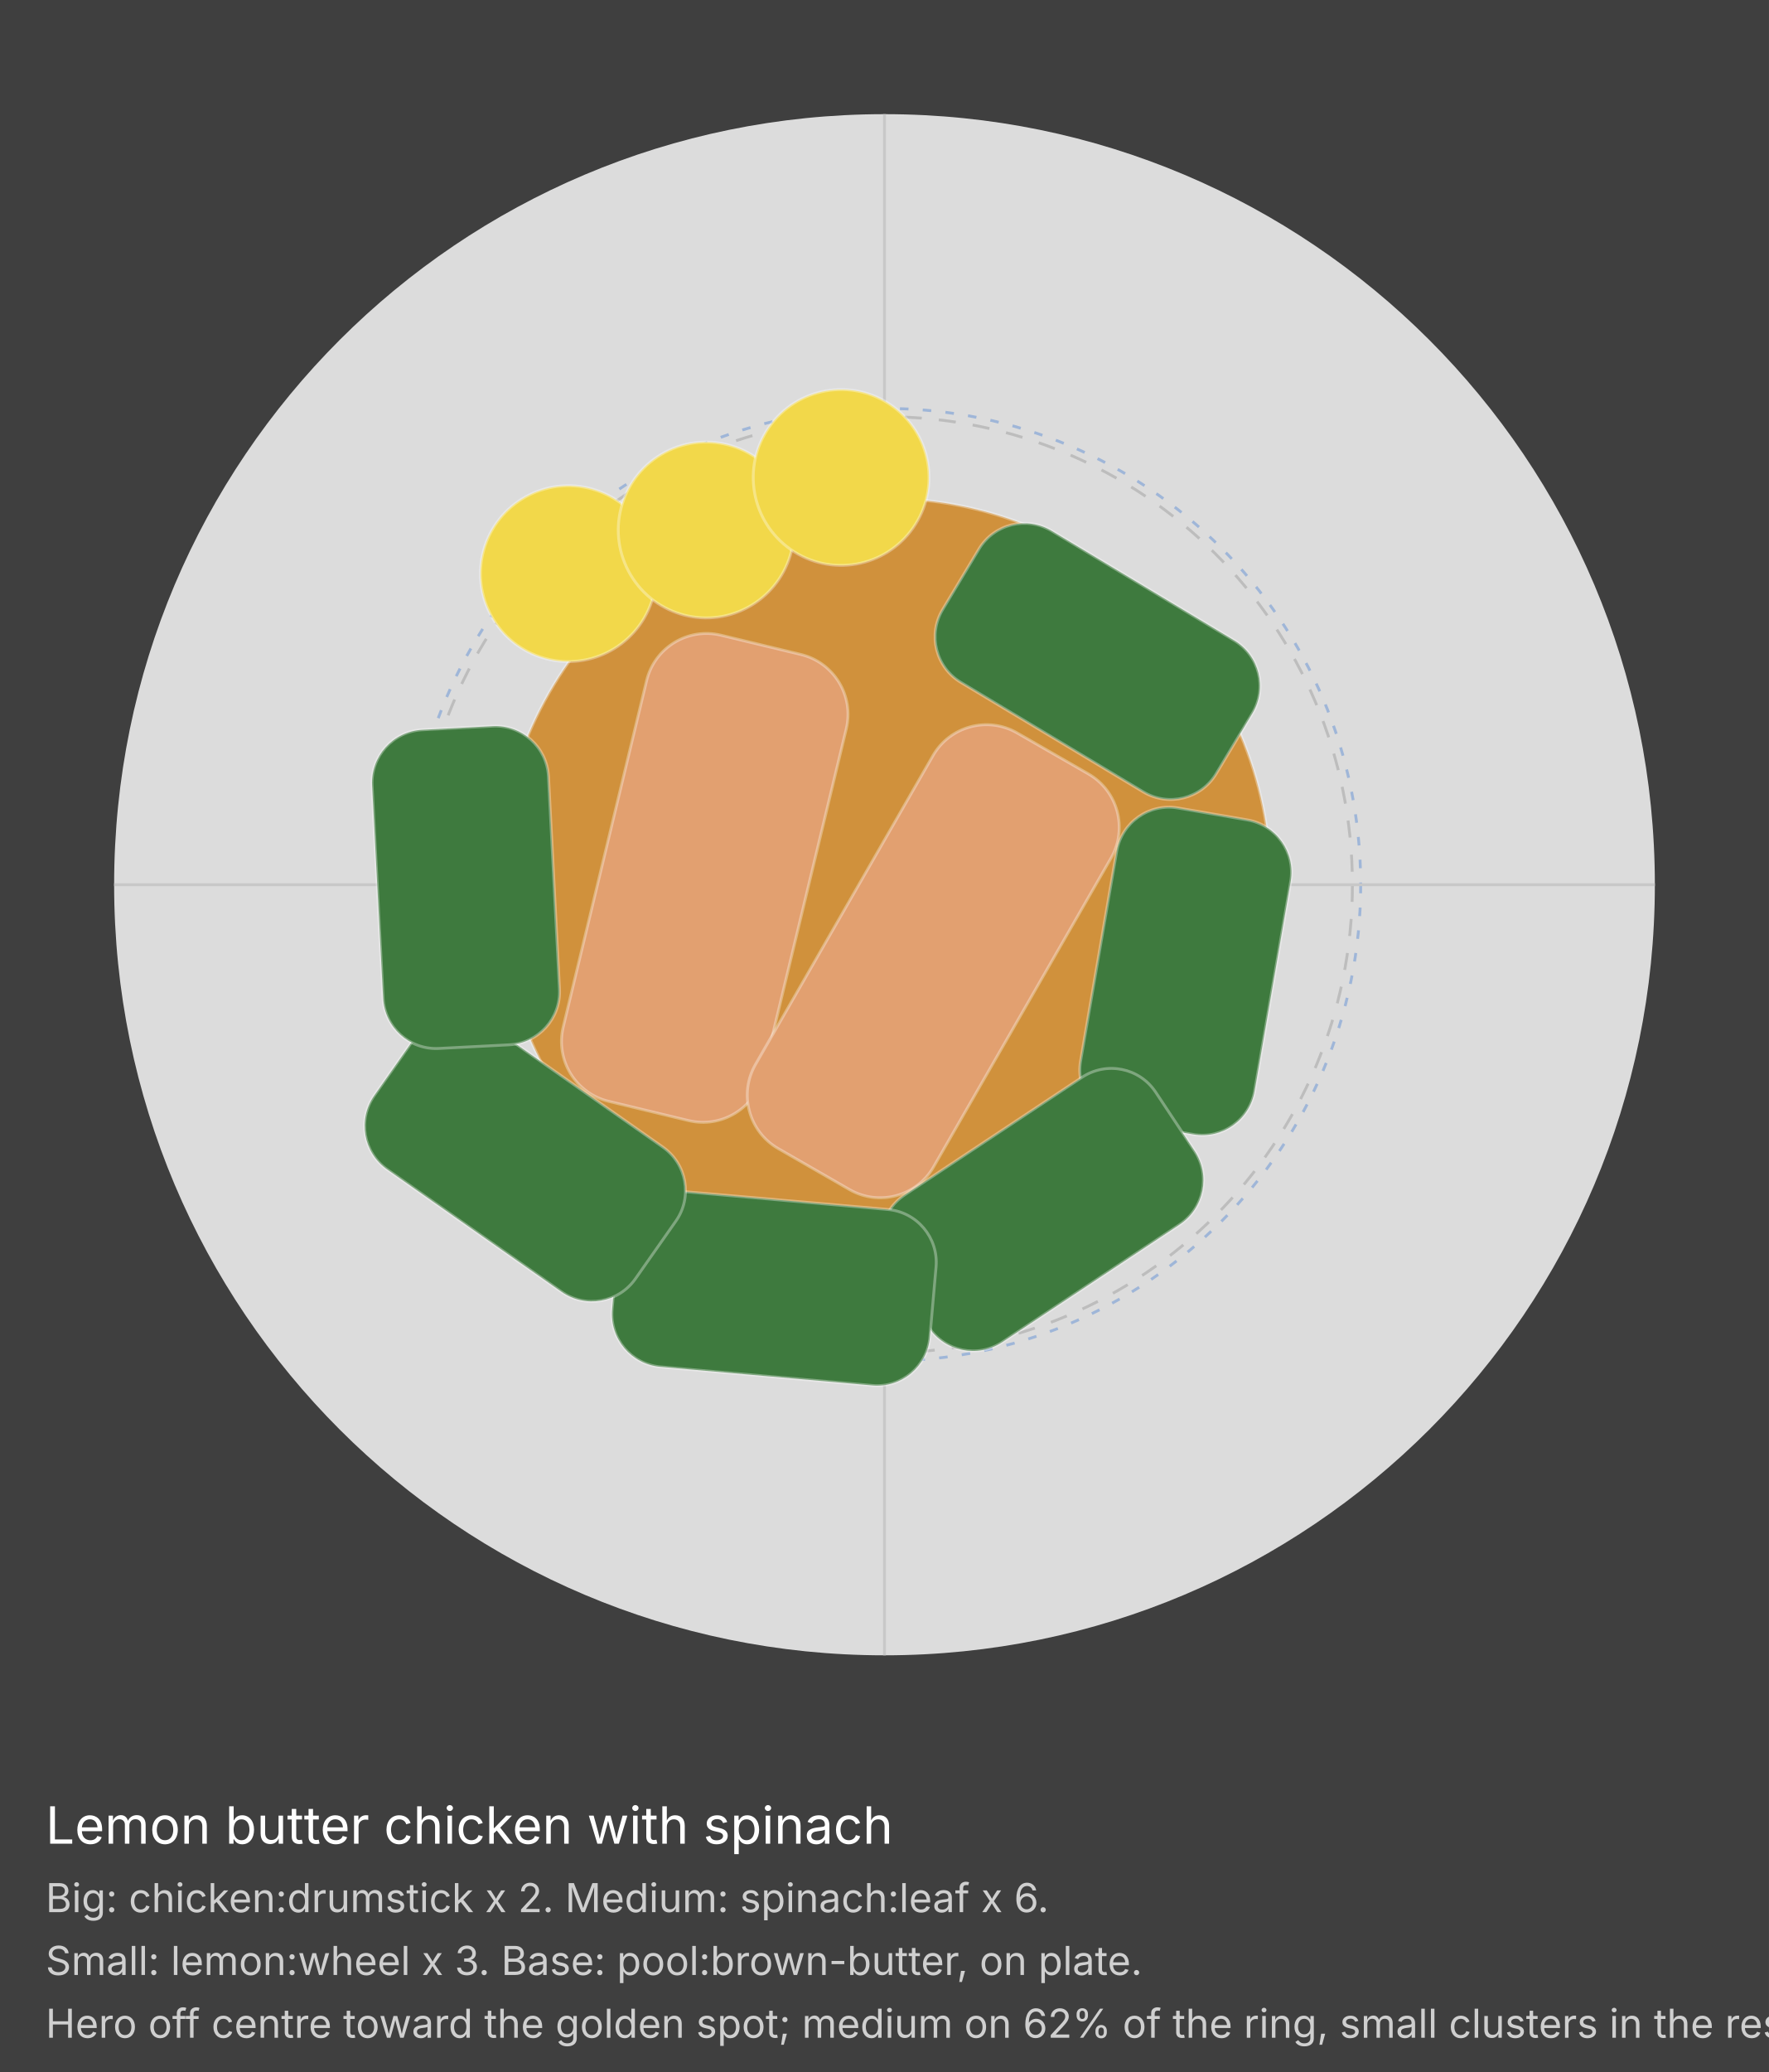
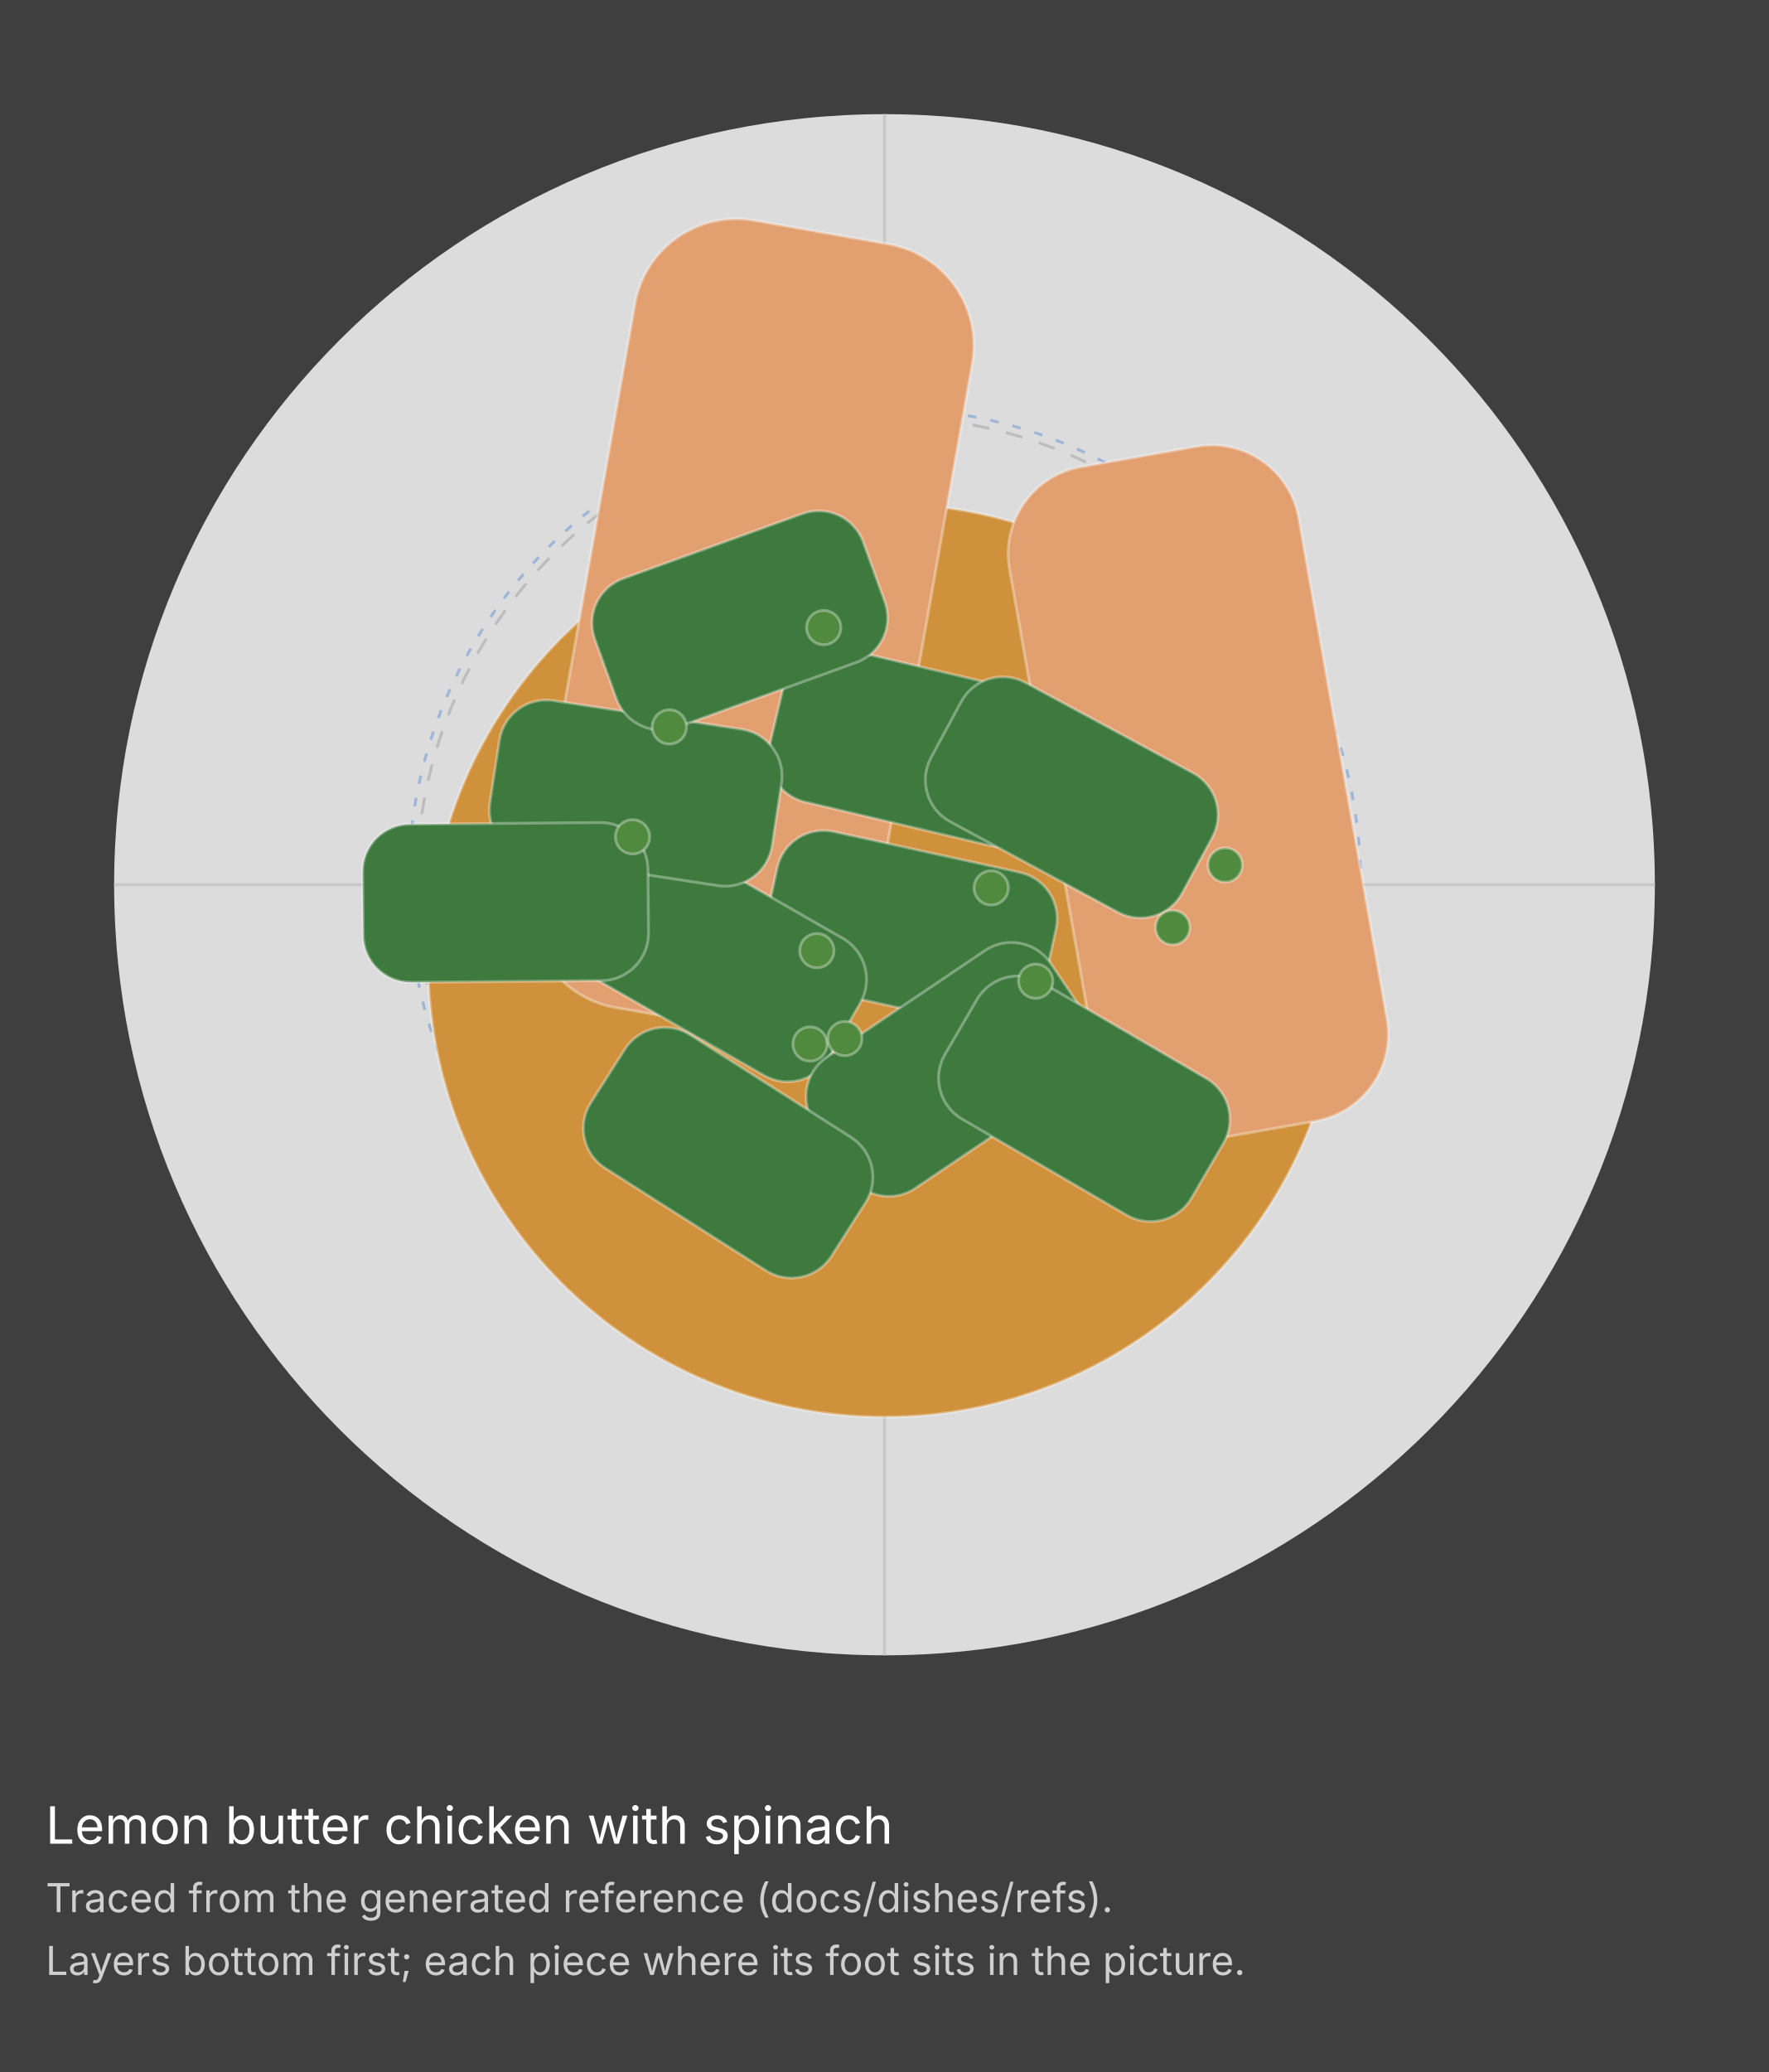
<svg xmlns="http://www.w3.org/2000/svg" width="620" height="726">
  <rect width="620" height="726" fill="#3f3f3f" />
  <circle cx="310.0" cy="310.0" r="270.0" fill="#dcdcdc" />
  <circle cx="310.0" cy="310.0" r="164.0" fill="none" stroke="#bdbdbd" stroke-dasharray="6 6" />
  <circle cx="310.0" cy="310.0" r="166.9" fill="none" stroke="#9fb6d8" stroke-dasharray="3 5" />
  <line x1="40.0" y1="310.0" x2="580.0" y2="310.0" stroke="#c8c8c8" />
  <line x1="310.0" y1="40.0" x2="310.0" y2="580.0" stroke="#c8c8c8" />
-   <circle transform="translate(310.0 310.0) rotate(0)" r="135.4" fill="#d0913c" stroke="#ffffff55" />
-   <rect transform="translate(247.0 307.6) rotate(13.54187)" x="-36.0" y="-84.0" width="72.0" height="168.0" rx="21.6" fill="#e2a070" stroke="#ffffff55" />
-   <rect transform="translate(327.1 336.8) rotate(29.89237)" x="-36.0" y="-84.0" width="72.0" height="168.0" rx="21.6" fill="#e2a070" stroke="#ffffff55" />
-   <rect transform="translate(384.7 231.7) rotate(-59.03341)" x="-31.0" y="-55.9" width="61.9" height="111.8" rx="18.6" fill="#3e7a3e" stroke="#ffffff55" />
-   <rect transform="translate(415.6 340.3) rotate(9.76697)" x="-31.0" y="-55.9" width="61.9" height="111.8" rx="18.6" fill="#3e7a3e" stroke="#ffffff55" />
-   <rect transform="translate(365.3 423.9) rotate(56.46166)" x="-31.0" y="-55.9" width="61.9" height="111.8" rx="18.6" fill="#3e7a3e" stroke="#ffffff55" />
-   <rect transform="translate(271.3 451.4) rotate(95.01364)" x="-31.0" y="-55.9" width="61.9" height="111.8" rx="18.6" fill="#3e7a3e" stroke="#ffffff55" />
-   <rect transform="translate(184.0 405.9) rotate(125.0542)" x="-31.0" y="-55.9" width="61.9" height="111.8" rx="18.6" fill="#3e7a3e" stroke="#ffffff55" />
-   <rect transform="translate(163.2 310.9) rotate(177.0326)" x="-31.0" y="-55.9" width="61.9" height="111.8" rx="18.6" fill="#3e7a3e" stroke="#ffffff55" />
-   <circle transform="translate(199.2 201.0) rotate(18.65584)" r="30.8" fill="#f2d84a" stroke="#ffffff55" />
-   <circle transform="translate(247.5 185.7) rotate(242.0667)" r="30.8" fill="#f2d84a" stroke="#ffffff55" />
-   <circle transform="translate(294.8 167.3) rotate(34.97348)" r="30.8" fill="#f2d84a" stroke="#ffffff55" />
+   <circle transform="translate(310.0 336.5) rotate(0)" r="160.0" fill="#d0913c" stroke="#ffffff55" />
+   <rect transform="translate(263.6 219.3) rotate(190)" x="-60.0" y="-140.0" width="120.0" height="280.0" rx="36.0" fill="#e2a070" stroke="#ffffff55" />
+   <rect transform="translate(420.0 278.2) rotate(170)" x="-51.4" y="-120.0" width="102.9" height="240.0" rx="30.9" fill="#e2a070" stroke="#ffffff55" />
+   <rect transform="translate(318.9 325.6) rotate(102.3394)" x="-27.7" y="-50.0" width="55.4" height="100.0" rx="16.6" fill="#3e7a3e" stroke="#ffffff55" />
+   <rect transform="translate(252.6 336.2) rotate(119.788)" x="-27.7" y="-50.0" width="55.4" height="100.0" rx="16.6" fill="#3e7a3e" stroke="#ffffff55" />
+   <rect transform="translate(321.0 261.7) rotate(103.2693)" x="-27.7" y="-50.0" width="55.4" height="100.0" rx="16.6" fill="#3e7a3e" stroke="#ffffff55" />
+   <rect transform="translate(333.0 374.7) rotate(56.01288)" x="-27.7" y="-50.0" width="55.4" height="100.0" rx="16.6" fill="#3e7a3e" stroke="#ffffff55" />
+   <rect transform="translate(222.8 277.9) rotate(98.66058)" x="-27.7" y="-50.0" width="55.4" height="100.0" rx="16.6" fill="#3e7a3e" stroke="#ffffff55" />
+   <rect transform="translate(375.6 279.4) rotate(118.3436)" x="-27.7" y="-50.0" width="55.4" height="100.0" rx="16.6" fill="#3e7a3e" stroke="#ffffff55" />
+   <rect transform="translate(255.2 403.9) rotate(122.4913)" x="-27.7" y="-50.0" width="55.4" height="100.0" rx="16.6" fill="#3e7a3e" stroke="#ffffff55" />
+   <rect transform="translate(259.3 217.4) rotate(70.12932)" x="-27.7" y="-50.0" width="55.4" height="100.0" rx="16.6" fill="#3e7a3e" stroke="#ffffff55" />
+   <rect transform="translate(380.0 385.0) rotate(120.2528)" x="-27.7" y="-50.0" width="55.4" height="100.0" rx="16.6" fill="#3e7a3e" stroke="#ffffff55" />
+   <rect transform="translate(177.2 316.2) rotate(89.49428)" x="-27.7" y="-50.0" width="55.4" height="100.0" rx="16.6" fill="#3e7a3e" stroke="#ffffff55" />
+   <circle transform="translate(221.7 293.2) rotate(0)" r="6.0" fill="#4f8a3e" stroke="#ffffff55" />
+   <circle transform="translate(347.4 311.1) rotate(0)" r="6.0" fill="#4f8a3e" stroke="#ffffff55" />
+   <circle transform="translate(234.6 254.7) rotate(0)" r="6.0" fill="#4f8a3e" stroke="#ffffff55" />
+   <circle transform="translate(283.9 365.8) rotate(0)" r="6.0" fill="#4f8a3e" stroke="#ffffff55" />
+   <circle transform="translate(288.7 219.9) rotate(0)" r="6.0" fill="#4f8a3e" stroke="#ffffff55" />
+   <circle transform="translate(363.0 343.8) rotate(0)" r="6.0" fill="#4f8a3e" stroke="#ffffff55" />
+   <circle transform="translate(286.3 333.1) rotate(0)" r="6.0" fill="#4f8a3e" stroke="#ffffff55" />
+   <circle transform="translate(296.1 363.9) rotate(0)" r="6.0" fill="#4f8a3e" stroke="#ffffff55" />
+   <circle transform="translate(429.4 303.1) rotate(0)" r="6.0" fill="#4f8a3e" stroke="#ffffff55" />
+   <circle transform="translate(411.0 325.0) rotate(0)" r="6.0" fill="#4f8a3e" stroke="#ffffff55" />
  <text x="16" y="646" fill="#ffffff" font-family="Inter, sans-serif" font-size="18">Lemon butter chicken with spinach</text>
-   <text x="16" y="670" fill="#cfcfcf" font-family="Inter, sans-serif" font-size="14">Big: chicken:drumstick x 2. Medium: spinach:leaf x 6.</text>
-   <text x="16" y="692" fill="#cfcfcf" font-family="Inter, sans-serif" font-size="14">Small: lemon:wheel x 3. Base: pool:brown-butter, on plate.</text>
-   <text x="16" y="714" fill="#cfcfcf" font-family="Inter, sans-serif" font-size="14">Hero off centre toward the golden spot; medium on 62% of the ring, small clusters in the rest.</text>
+   <text x="16" y="670" fill="#cfcfcf" font-family="Inter, sans-serif" font-size="14">Traced from the generated reference (docs/dishes/refs).</text>
+   <text x="16" y="692" fill="#cfcfcf" font-family="Inter, sans-serif" font-size="14">Layers bottom first; each piece where its foot sits in the picture.</text>
+   <text x="16" y="714" fill="#cfcfcf" font-family="Inter, sans-serif" font-size="14" />
</svg>
